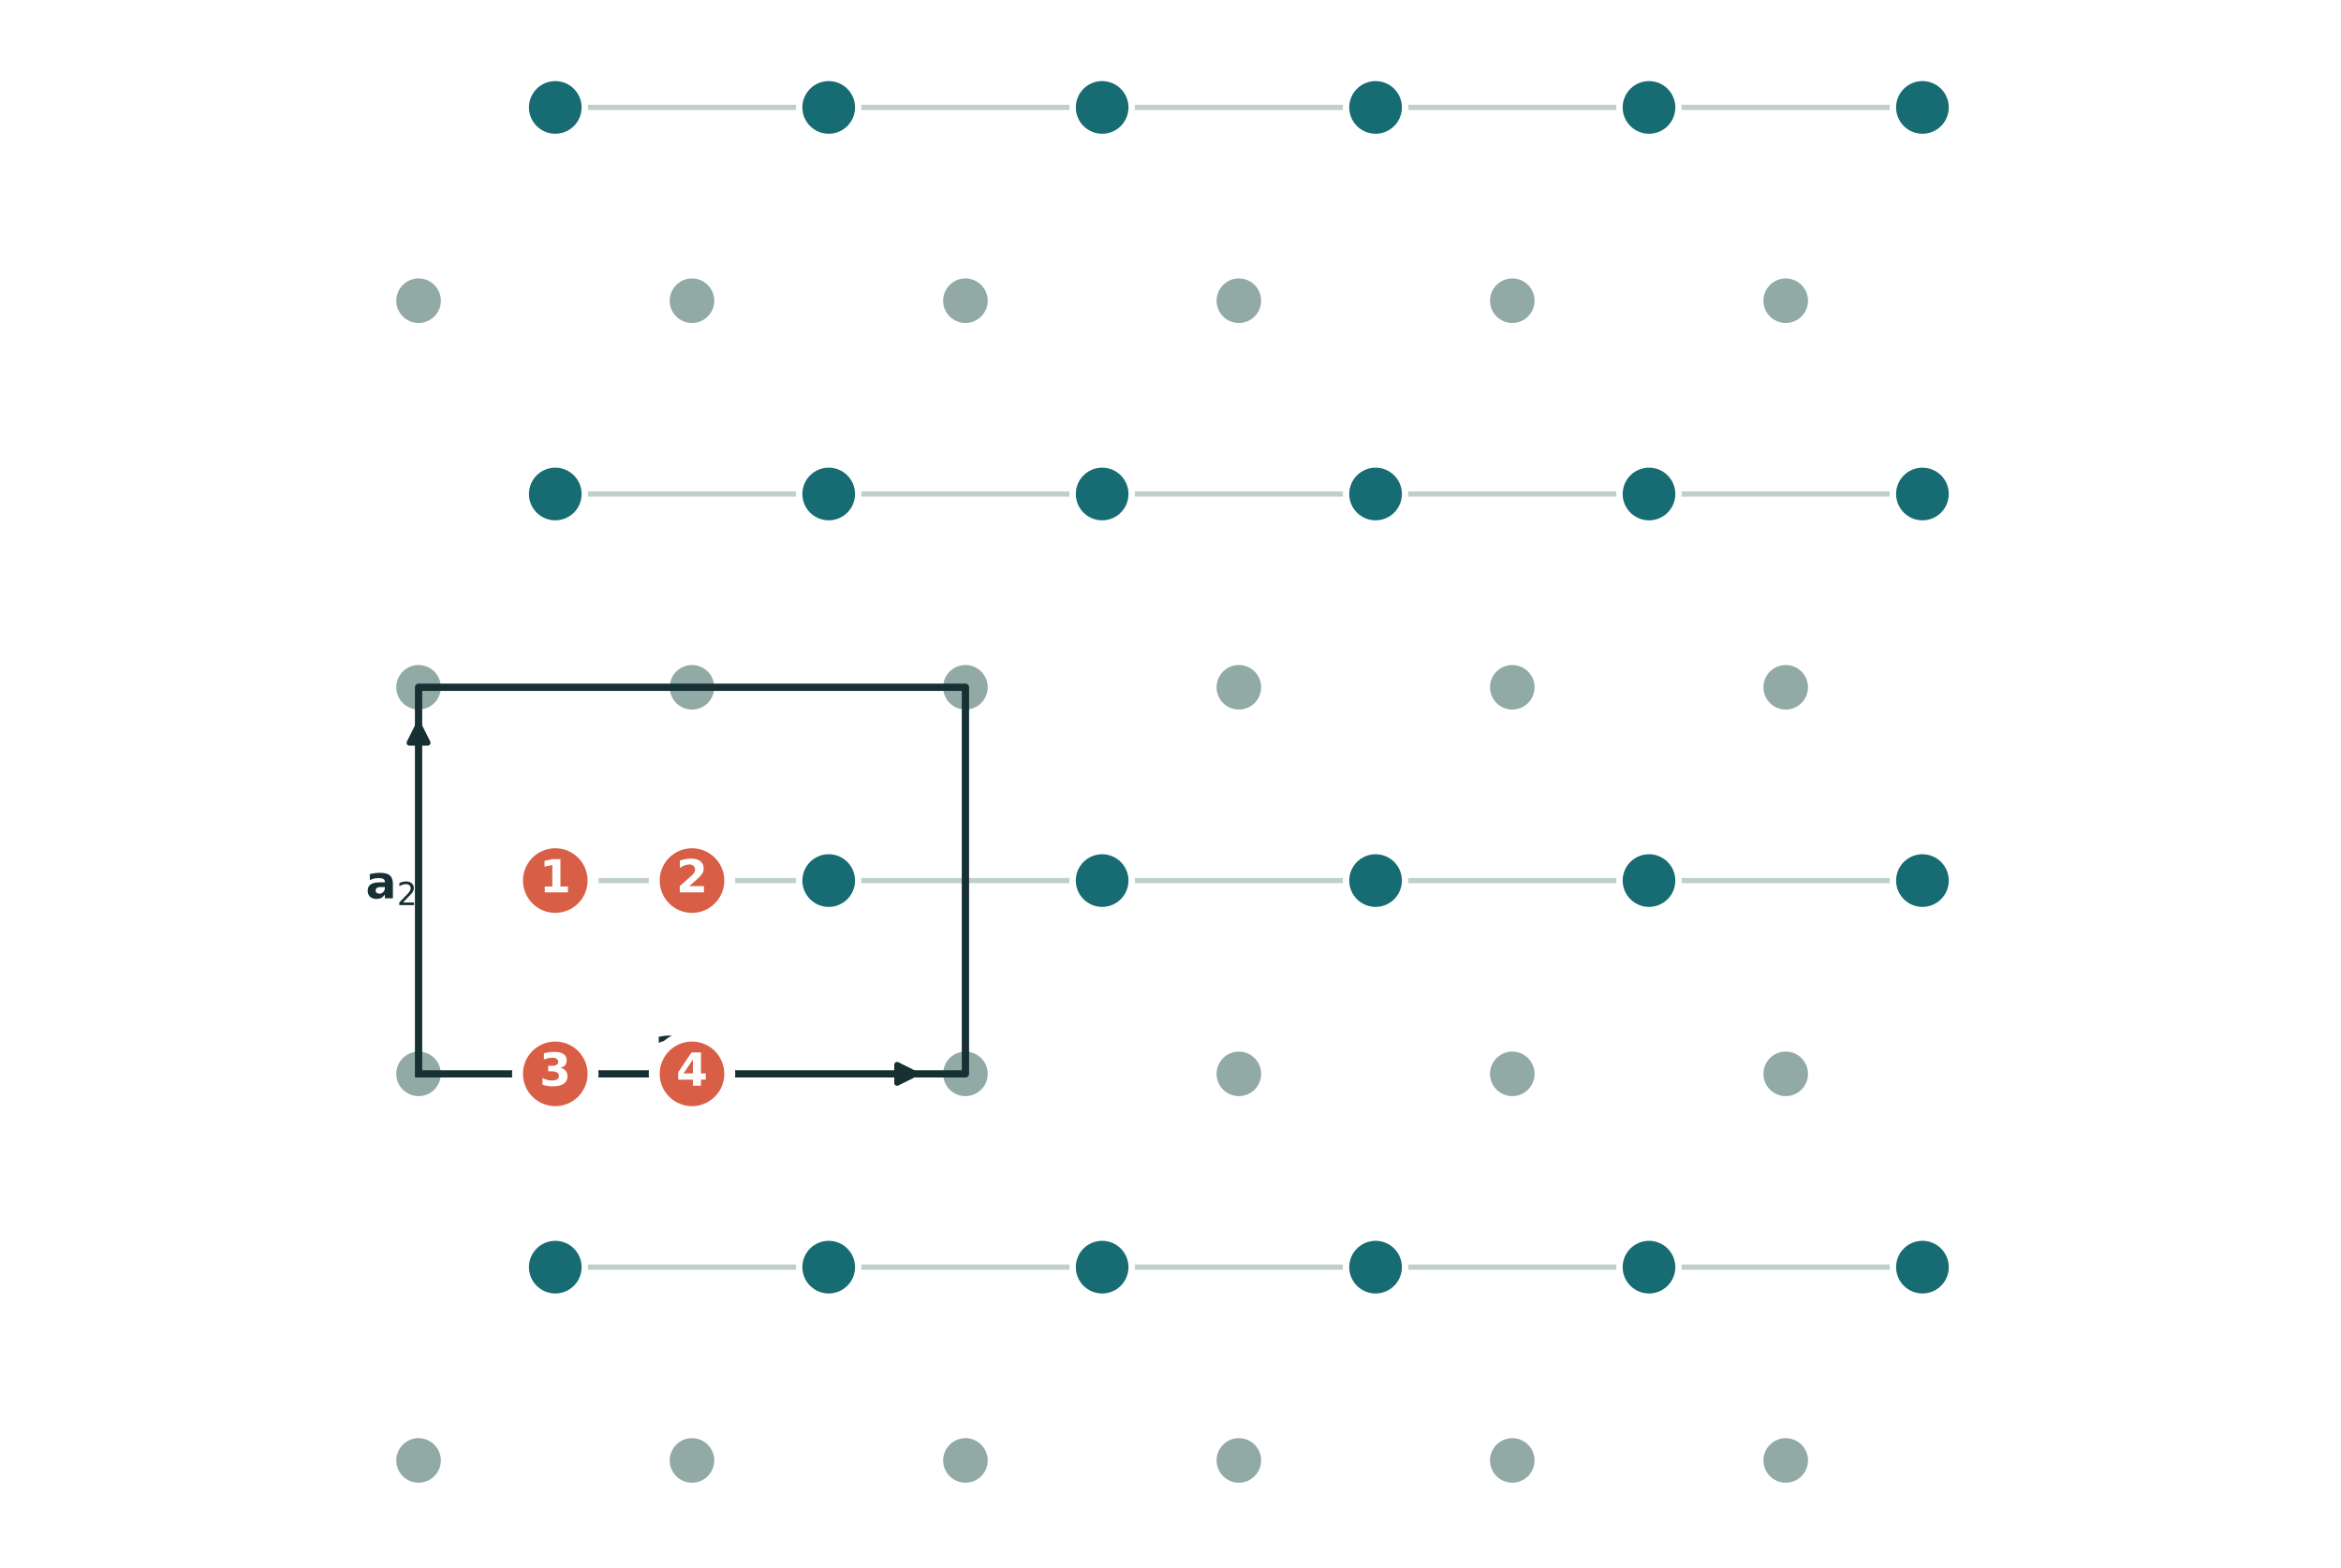
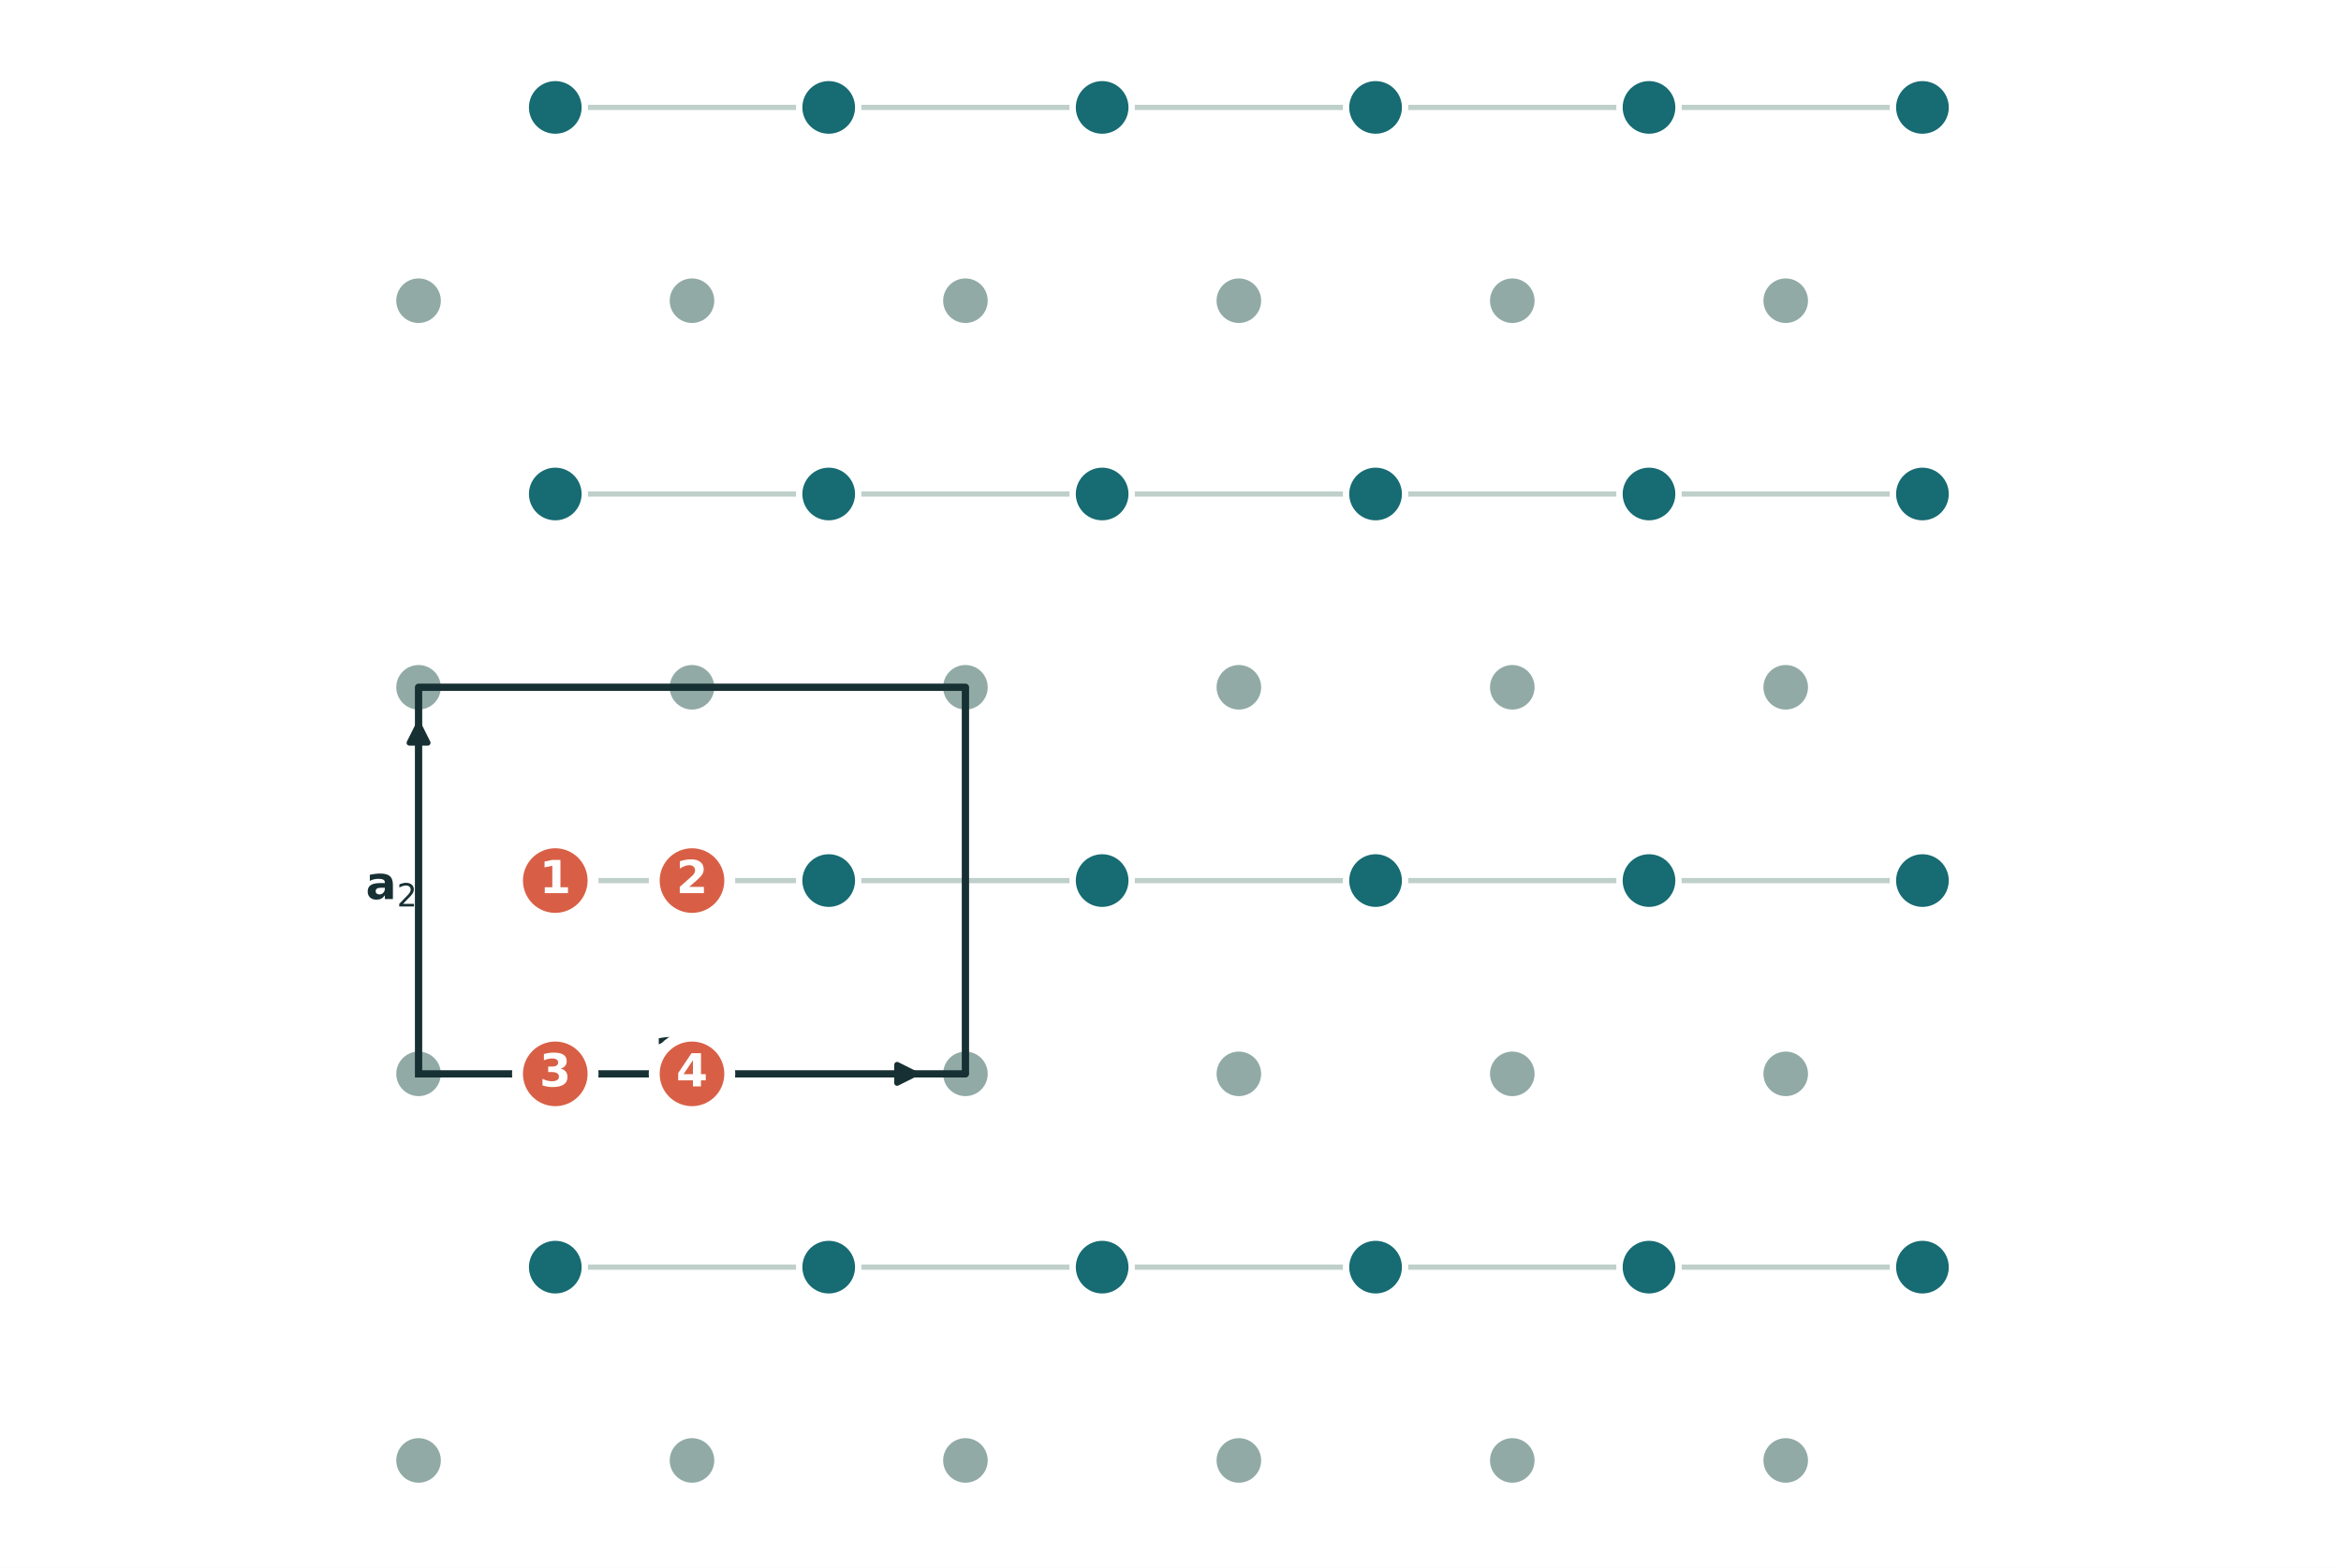
<svg xmlns="http://www.w3.org/2000/svg" xmlns:xlink="http://www.w3.org/1999/xlink" width="513.72pt" height="344.16pt" viewBox="0 0 513.72 344.16" version="1.1">
  <defs>
    <style type="text/css">*{stroke-linejoin: round; stroke-linecap: butt}</style>
  </defs>
  <g id="figure_1">
    <g id="patch_1">
      <path d="M 0 344.16 L 513.72 344.16 L 513.72 0 L 0 0 z " style="fill: #ffffff" />
    </g>
    <g id="axes_1">
      <g id="line2d_1">
-         <path d="M 121.853 278.151 L 181.856 278.151 " clip-path="url(#p637026da8e)" style="fill: none; stroke: #bfd0cb; stroke-width: 1.15; stroke-linecap: square" />
+         <path d="M 121.853 278.151 L 181.856 278.151 " clip-path="url(#pc7cd6314c0)" style="fill: none; stroke: #bfd0cb; stroke-width: 1.15; stroke-linecap: square" />
      </g>
      <g id="line2d_2">
-         <path d="M 181.856 278.151 L 241.859 278.151 " clip-path="url(#p637026da8e)" style="fill: none; stroke: #bfd0cb; stroke-width: 1.15; stroke-linecap: square" />
+         <path d="M 181.856 278.151 L 241.859 278.151 " clip-path="url(#pc7cd6314c0)" style="fill: none; stroke: #bfd0cb; stroke-width: 1.15; stroke-linecap: square" />
      </g>
      <g id="line2d_3">
-         <path d="M 121.853 193.294 L 181.856 193.294 " clip-path="url(#p637026da8e)" style="fill: none; stroke: #bfd0cb; stroke-width: 1.15; stroke-linecap: square" />
+         <path d="M 121.853 193.294 L 181.856 193.294 " clip-path="url(#pc7cd6314c0)" style="fill: none; stroke: #bfd0cb; stroke-width: 1.15; stroke-linecap: square" />
      </g>
      <g id="line2d_4">
-         <path d="M 181.856 193.294 L 241.859 193.294 " clip-path="url(#p637026da8e)" style="fill: none; stroke: #bfd0cb; stroke-width: 1.15; stroke-linecap: square" />
+         <path d="M 181.856 193.294 L 241.859 193.294 " clip-path="url(#pc7cd6314c0)" style="fill: none; stroke: #bfd0cb; stroke-width: 1.15; stroke-linecap: square" />
      </g>
      <g id="line2d_5">
-         <path d="M 121.853 108.437 L 181.856 108.437 " clip-path="url(#p637026da8e)" style="fill: none; stroke: #bfd0cb; stroke-width: 1.15; stroke-linecap: square" />
+         <path d="M 121.853 108.437 L 181.856 108.437 " clip-path="url(#pc7cd6314c0)" style="fill: none; stroke: #bfd0cb; stroke-width: 1.15; stroke-linecap: square" />
      </g>
      <g id="line2d_6">
-         <path d="M 181.856 108.437 L 241.859 108.437 " clip-path="url(#p637026da8e)" style="fill: none; stroke: #bfd0cb; stroke-width: 1.15; stroke-linecap: square" />
+         <path d="M 181.856 108.437 L 241.859 108.437 " clip-path="url(#pc7cd6314c0)" style="fill: none; stroke: #bfd0cb; stroke-width: 1.15; stroke-linecap: square" />
      </g>
      <g id="line2d_7">
-         <path d="M 121.853 23.58 L 181.856 23.58 " clip-path="url(#p637026da8e)" style="fill: none; stroke: #bfd0cb; stroke-width: 1.15; stroke-linecap: square" />
+         <path d="M 121.853 23.58 L 181.856 23.58 " clip-path="url(#pc7cd6314c0)" style="fill: none; stroke: #bfd0cb; stroke-width: 1.15; stroke-linecap: square" />
      </g>
      <g id="line2d_8">
-         <path d="M 181.856 23.58 L 241.859 23.58 " clip-path="url(#p637026da8e)" style="fill: none; stroke: #bfd0cb; stroke-width: 1.15; stroke-linecap: square" />
+         <path d="M 181.856 23.58 L 241.859 23.58 " clip-path="url(#pc7cd6314c0)" style="fill: none; stroke: #bfd0cb; stroke-width: 1.15; stroke-linecap: square" />
      </g>
      <g id="line2d_9">
-         <path d="M 241.859 278.151 L 301.862 278.151 " clip-path="url(#p637026da8e)" style="fill: none; stroke: #bfd0cb; stroke-width: 1.15; stroke-linecap: square" />
+         <path d="M 241.859 278.151 L 301.862 278.151 " clip-path="url(#pc7cd6314c0)" style="fill: none; stroke: #bfd0cb; stroke-width: 1.15; stroke-linecap: square" />
      </g>
      <g id="line2d_10">
-         <path d="M 301.862 278.151 L 361.865 278.151 " clip-path="url(#p637026da8e)" style="fill: none; stroke: #bfd0cb; stroke-width: 1.15; stroke-linecap: square" />
+         <path d="M 301.862 278.151 L 361.865 278.151 " clip-path="url(#pc7cd6314c0)" style="fill: none; stroke: #bfd0cb; stroke-width: 1.15; stroke-linecap: square" />
      </g>
      <g id="line2d_11">
-         <path d="M 241.859 193.294 L 301.862 193.294 " clip-path="url(#p637026da8e)" style="fill: none; stroke: #bfd0cb; stroke-width: 1.15; stroke-linecap: square" />
+         <path d="M 241.859 193.294 L 301.862 193.294 " clip-path="url(#pc7cd6314c0)" style="fill: none; stroke: #bfd0cb; stroke-width: 1.15; stroke-linecap: square" />
      </g>
      <g id="line2d_12">
-         <path d="M 301.862 193.294 L 361.865 193.294 " clip-path="url(#p637026da8e)" style="fill: none; stroke: #bfd0cb; stroke-width: 1.15; stroke-linecap: square" />
+         <path d="M 301.862 193.294 L 361.865 193.294 " clip-path="url(#pc7cd6314c0)" style="fill: none; stroke: #bfd0cb; stroke-width: 1.15; stroke-linecap: square" />
      </g>
      <g id="line2d_13">
-         <path d="M 241.859 108.437 L 301.862 108.437 " clip-path="url(#p637026da8e)" style="fill: none; stroke: #bfd0cb; stroke-width: 1.15; stroke-linecap: square" />
+         <path d="M 241.859 108.437 L 301.862 108.437 " clip-path="url(#pc7cd6314c0)" style="fill: none; stroke: #bfd0cb; stroke-width: 1.15; stroke-linecap: square" />
      </g>
      <g id="line2d_14">
-         <path d="M 301.862 108.437 L 361.865 108.437 " clip-path="url(#p637026da8e)" style="fill: none; stroke: #bfd0cb; stroke-width: 1.15; stroke-linecap: square" />
+         <path d="M 301.862 108.437 L 361.865 108.437 " clip-path="url(#pc7cd6314c0)" style="fill: none; stroke: #bfd0cb; stroke-width: 1.15; stroke-linecap: square" />
      </g>
      <g id="line2d_15">
-         <path d="M 241.859 23.58 L 301.862 23.58 " clip-path="url(#p637026da8e)" style="fill: none; stroke: #bfd0cb; stroke-width: 1.15; stroke-linecap: square" />
+         <path d="M 241.859 23.58 L 301.862 23.58 " clip-path="url(#pc7cd6314c0)" style="fill: none; stroke: #bfd0cb; stroke-width: 1.15; stroke-linecap: square" />
      </g>
      <g id="line2d_16">
-         <path d="M 301.862 23.58 L 361.865 23.58 " clip-path="url(#p637026da8e)" style="fill: none; stroke: #bfd0cb; stroke-width: 1.15; stroke-linecap: square" />
+         <path d="M 301.862 23.58 L 361.865 23.58 " clip-path="url(#pc7cd6314c0)" style="fill: none; stroke: #bfd0cb; stroke-width: 1.15; stroke-linecap: square" />
      </g>
      <g id="line2d_17">
-         <path d="M 361.865 278.151 L 421.868 278.151 " clip-path="url(#p637026da8e)" style="fill: none; stroke: #bfd0cb; stroke-width: 1.15; stroke-linecap: square" />
+         <path d="M 361.865 278.151 L 421.868 278.151 " clip-path="url(#pc7cd6314c0)" style="fill: none; stroke: #bfd0cb; stroke-width: 1.15; stroke-linecap: square" />
      </g>
      <g id="line2d_18">
-         <path d="M 361.865 193.294 L 421.868 193.294 " clip-path="url(#p637026da8e)" style="fill: none; stroke: #bfd0cb; stroke-width: 1.15; stroke-linecap: square" />
+         <path d="M 361.865 193.294 L 421.868 193.294 " clip-path="url(#pc7cd6314c0)" style="fill: none; stroke: #bfd0cb; stroke-width: 1.15; stroke-linecap: square" />
      </g>
      <g id="line2d_19">
-         <path d="M 361.865 108.437 L 421.868 108.437 " clip-path="url(#p637026da8e)" style="fill: none; stroke: #bfd0cb; stroke-width: 1.15; stroke-linecap: square" />
+         <path d="M 361.865 108.437 L 421.868 108.437 " clip-path="url(#pc7cd6314c0)" style="fill: none; stroke: #bfd0cb; stroke-width: 1.15; stroke-linecap: square" />
      </g>
      <g id="line2d_20">
-         <path d="M 361.865 23.58 L 421.868 23.58 " clip-path="url(#p637026da8e)" style="fill: none; stroke: #bfd0cb; stroke-width: 1.15; stroke-linecap: square" />
+         <path d="M 361.865 23.58 L 421.868 23.58 " clip-path="url(#pc7cd6314c0)" style="fill: none; stroke: #bfd0cb; stroke-width: 1.15; stroke-linecap: square" />
      </g>
      <g id="PathCollection_1">
        <defs>
-           <path id="m5eb2386cf3" d="M 0 4.183 C 1.109 4.183 2.174 3.743 2.958 2.958 C 3.743 2.174 4.183 1.109 4.183 0 C 4.183 -1.109 3.743 -2.174 2.958 -2.958 C 2.174 -3.743 1.109 -4.183 0 -4.183 C -1.109 -4.183 -2.174 -3.743 -2.958 -2.958 C -3.743 -2.174 -4.183 -1.109 -4.183 0 C -4.183 1.109 -3.743 2.174 -2.958 2.958 C -2.174 3.743 -1.109 4.183 0 4.183 z " style="stroke: #ffffff; stroke-width: 1.4" />
-         </defs>
-         <g clip-path="url(#p637026da8e)">
-           <use xlink:href="#m5eb2386cf3" x="91.852" y="320.58" style="fill: #e9efeb; stroke: #ffffff; stroke-width: 1.4" />
-           <use xlink:href="#m5eb2386cf3" x="151.855" y="320.58" style="fill: #e9efeb; stroke: #ffffff; stroke-width: 1.4" />
-           <use xlink:href="#m5eb2386cf3" x="91.852" y="235.723" style="fill: #e9efeb; stroke: #ffffff; stroke-width: 1.4" />
-           <use xlink:href="#m5eb2386cf3" x="151.855" y="235.723" style="fill: #e9efeb; stroke: #ffffff; stroke-width: 1.4" />
-           <use xlink:href="#m5eb2386cf3" x="91.852" y="150.866" style="fill: #e9efeb; stroke: #ffffff; stroke-width: 1.4" />
-           <use xlink:href="#m5eb2386cf3" x="151.855" y="150.866" style="fill: #e9efeb; stroke: #ffffff; stroke-width: 1.4" />
-           <use xlink:href="#m5eb2386cf3" x="91.852" y="66.009" style="fill: #e9efeb; stroke: #ffffff; stroke-width: 1.4" />
-           <use xlink:href="#m5eb2386cf3" x="151.855" y="66.009" style="fill: #e9efeb; stroke: #ffffff; stroke-width: 1.4" />
-           <use xlink:href="#m5eb2386cf3" x="211.858" y="320.58" style="fill: #e9efeb; stroke: #ffffff; stroke-width: 1.4" />
-           <use xlink:href="#m5eb2386cf3" x="271.861" y="320.58" style="fill: #e9efeb; stroke: #ffffff; stroke-width: 1.4" />
-           <use xlink:href="#m5eb2386cf3" x="211.858" y="235.723" style="fill: #e9efeb; stroke: #ffffff; stroke-width: 1.4" />
-           <use xlink:href="#m5eb2386cf3" x="271.861" y="235.723" style="fill: #e9efeb; stroke: #ffffff; stroke-width: 1.4" />
-           <use xlink:href="#m5eb2386cf3" x="211.858" y="150.866" style="fill: #e9efeb; stroke: #ffffff; stroke-width: 1.4" />
-           <use xlink:href="#m5eb2386cf3" x="271.861" y="150.866" style="fill: #e9efeb; stroke: #ffffff; stroke-width: 1.4" />
-           <use xlink:href="#m5eb2386cf3" x="211.858" y="66.009" style="fill: #e9efeb; stroke: #ffffff; stroke-width: 1.4" />
-           <use xlink:href="#m5eb2386cf3" x="271.861" y="66.009" style="fill: #e9efeb; stroke: #ffffff; stroke-width: 1.4" />
-           <use xlink:href="#m5eb2386cf3" x="331.864" y="320.58" style="fill: #e9efeb; stroke: #ffffff; stroke-width: 1.4" />
-           <use xlink:href="#m5eb2386cf3" x="391.867" y="320.58" style="fill: #e9efeb; stroke: #ffffff; stroke-width: 1.4" />
-           <use xlink:href="#m5eb2386cf3" x="331.864" y="235.723" style="fill: #e9efeb; stroke: #ffffff; stroke-width: 1.4" />
-           <use xlink:href="#m5eb2386cf3" x="391.867" y="235.723" style="fill: #e9efeb; stroke: #ffffff; stroke-width: 1.4" />
-           <use xlink:href="#m5eb2386cf3" x="331.864" y="150.866" style="fill: #e9efeb; stroke: #ffffff; stroke-width: 1.4" />
-           <use xlink:href="#m5eb2386cf3" x="391.867" y="150.866" style="fill: #e9efeb; stroke: #ffffff; stroke-width: 1.4" />
-           <use xlink:href="#m5eb2386cf3" x="331.864" y="66.009" style="fill: #e9efeb; stroke: #ffffff; stroke-width: 1.4" />
-           <use xlink:href="#m5eb2386cf3" x="391.867" y="66.009" style="fill: #e9efeb; stroke: #ffffff; stroke-width: 1.4" />
+           <path id="m818f9cbcf1" d="M 0 4.183 C 1.109 4.183 2.174 3.743 2.958 2.958 C 3.743 2.174 4.183 1.109 4.183 0 C 4.183 -1.109 3.743 -2.174 2.958 -2.958 C 2.174 -3.743 1.109 -4.183 0 -4.183 C -1.109 -4.183 -2.174 -3.743 -2.958 -2.958 C -3.743 -2.174 -4.183 -1.109 -4.183 0 C -4.183 1.109 -3.743 2.174 -2.958 2.958 C -2.174 3.743 -1.109 4.183 0 4.183 z " style="stroke: #ffffff; stroke-width: 1.4" />
+         </defs>
+         <g clip-path="url(#pc7cd6314c0)">
+           <use xlink:href="#m818f9cbcf1" x="91.852" y="320.58" style="fill: #e9efeb; stroke: #ffffff; stroke-width: 1.4" />
+           <use xlink:href="#m818f9cbcf1" x="151.855" y="320.58" style="fill: #e9efeb; stroke: #ffffff; stroke-width: 1.4" />
+           <use xlink:href="#m818f9cbcf1" x="91.852" y="235.723" style="fill: #e9efeb; stroke: #ffffff; stroke-width: 1.4" />
+           <use xlink:href="#m818f9cbcf1" x="151.855" y="235.723" style="fill: #e9efeb; stroke: #ffffff; stroke-width: 1.4" />
+           <use xlink:href="#m818f9cbcf1" x="91.852" y="150.866" style="fill: #e9efeb; stroke: #ffffff; stroke-width: 1.4" />
+           <use xlink:href="#m818f9cbcf1" x="151.855" y="150.866" style="fill: #e9efeb; stroke: #ffffff; stroke-width: 1.4" />
+           <use xlink:href="#m818f9cbcf1" x="91.852" y="66.009" style="fill: #e9efeb; stroke: #ffffff; stroke-width: 1.4" />
+           <use xlink:href="#m818f9cbcf1" x="151.855" y="66.009" style="fill: #e9efeb; stroke: #ffffff; stroke-width: 1.4" />
+           <use xlink:href="#m818f9cbcf1" x="211.858" y="320.58" style="fill: #e9efeb; stroke: #ffffff; stroke-width: 1.4" />
+           <use xlink:href="#m818f9cbcf1" x="271.861" y="320.58" style="fill: #e9efeb; stroke: #ffffff; stroke-width: 1.4" />
+           <use xlink:href="#m818f9cbcf1" x="211.858" y="235.723" style="fill: #e9efeb; stroke: #ffffff; stroke-width: 1.4" />
+           <use xlink:href="#m818f9cbcf1" x="271.861" y="235.723" style="fill: #e9efeb; stroke: #ffffff; stroke-width: 1.4" />
+           <use xlink:href="#m818f9cbcf1" x="211.858" y="150.866" style="fill: #e9efeb; stroke: #ffffff; stroke-width: 1.4" />
+           <use xlink:href="#m818f9cbcf1" x="271.861" y="150.866" style="fill: #e9efeb; stroke: #ffffff; stroke-width: 1.4" />
+           <use xlink:href="#m818f9cbcf1" x="211.858" y="66.009" style="fill: #e9efeb; stroke: #ffffff; stroke-width: 1.4" />
+           <use xlink:href="#m818f9cbcf1" x="271.861" y="66.009" style="fill: #e9efeb; stroke: #ffffff; stroke-width: 1.4" />
+           <use xlink:href="#m818f9cbcf1" x="331.864" y="320.58" style="fill: #e9efeb; stroke: #ffffff; stroke-width: 1.4" />
+           <use xlink:href="#m818f9cbcf1" x="391.867" y="320.58" style="fill: #e9efeb; stroke: #ffffff; stroke-width: 1.4" />
+           <use xlink:href="#m818f9cbcf1" x="331.864" y="235.723" style="fill: #e9efeb; stroke: #ffffff; stroke-width: 1.4" />
+           <use xlink:href="#m818f9cbcf1" x="391.867" y="235.723" style="fill: #e9efeb; stroke: #ffffff; stroke-width: 1.4" />
+           <use xlink:href="#m818f9cbcf1" x="331.864" y="150.866" style="fill: #e9efeb; stroke: #ffffff; stroke-width: 1.4" />
+           <use xlink:href="#m818f9cbcf1" x="391.867" y="150.866" style="fill: #e9efeb; stroke: #ffffff; stroke-width: 1.4" />
+           <use xlink:href="#m818f9cbcf1" x="331.864" y="66.009" style="fill: #e9efeb; stroke: #ffffff; stroke-width: 1.4" />
+           <use xlink:href="#m818f9cbcf1" x="391.867" y="66.009" style="fill: #e9efeb; stroke: #ffffff; stroke-width: 1.4" />
        </g>
      </g>
      <g id="PathCollection_2">
        <defs>
-           <path id="ma087b6b67b" d="M 0 4.848 C 1.286 4.848 2.519 4.337 3.428 3.428 C 4.337 2.519 4.848 1.286 4.848 0 C 4.848 -1.286 4.337 -2.519 3.428 -3.428 C 2.519 -4.337 1.286 -4.848 0 -4.848 C -1.286 -4.848 -2.519 -4.337 -3.428 -3.428 C -4.337 -2.519 -4.848 -1.286 -4.848 0 C -4.848 1.286 -4.337 2.519 -3.428 3.428 C -2.519 4.337 -1.286 4.848 0 4.848 z " style="stroke: #ffffff; stroke-width: 1.4" />
-         </defs>
-         <g clip-path="url(#p637026da8e)">
-           <use xlink:href="#ma087b6b67b" x="181.856" y="278.151" style="fill: #d4dfda; stroke: #ffffff; stroke-width: 1.4" />
-           <use xlink:href="#ma087b6b67b" x="121.853" y="278.151" style="fill: #d4dfda; stroke: #ffffff; stroke-width: 1.4" />
-           <use xlink:href="#ma087b6b67b" x="181.856" y="193.294" style="fill: #d4dfda; stroke: #ffffff; stroke-width: 1.4" />
-           <use xlink:href="#ma087b6b67b" x="121.853" y="193.294" style="fill: #d4dfda; stroke: #ffffff; stroke-width: 1.4" />
-           <use xlink:href="#ma087b6b67b" x="181.856" y="108.437" style="fill: #d4dfda; stroke: #ffffff; stroke-width: 1.4" />
-           <use xlink:href="#ma087b6b67b" x="121.853" y="108.437" style="fill: #d4dfda; stroke: #ffffff; stroke-width: 1.4" />
-           <use xlink:href="#ma087b6b67b" x="181.856" y="23.58" style="fill: #d4dfda; stroke: #ffffff; stroke-width: 1.4" />
-           <use xlink:href="#ma087b6b67b" x="121.853" y="23.58" style="fill: #d4dfda; stroke: #ffffff; stroke-width: 1.4" />
-           <use xlink:href="#ma087b6b67b" x="301.862" y="278.151" style="fill: #d4dfda; stroke: #ffffff; stroke-width: 1.4" />
-           <use xlink:href="#ma087b6b67b" x="241.859" y="278.151" style="fill: #d4dfda; stroke: #ffffff; stroke-width: 1.4" />
-           <use xlink:href="#ma087b6b67b" x="301.862" y="193.294" style="fill: #d4dfda; stroke: #ffffff; stroke-width: 1.4" />
-           <use xlink:href="#ma087b6b67b" x="241.859" y="193.294" style="fill: #d4dfda; stroke: #ffffff; stroke-width: 1.4" />
-           <use xlink:href="#ma087b6b67b" x="301.862" y="108.437" style="fill: #d4dfda; stroke: #ffffff; stroke-width: 1.4" />
-           <use xlink:href="#ma087b6b67b" x="241.859" y="108.437" style="fill: #d4dfda; stroke: #ffffff; stroke-width: 1.4" />
-           <use xlink:href="#ma087b6b67b" x="301.862" y="23.58" style="fill: #d4dfda; stroke: #ffffff; stroke-width: 1.4" />
-           <use xlink:href="#ma087b6b67b" x="241.859" y="23.58" style="fill: #d4dfda; stroke: #ffffff; stroke-width: 1.4" />
-           <use xlink:href="#ma087b6b67b" x="421.868" y="278.151" style="fill: #d4dfda; stroke: #ffffff; stroke-width: 1.4" />
-           <use xlink:href="#ma087b6b67b" x="361.865" y="278.151" style="fill: #d4dfda; stroke: #ffffff; stroke-width: 1.4" />
-           <use xlink:href="#ma087b6b67b" x="421.868" y="193.294" style="fill: #d4dfda; stroke: #ffffff; stroke-width: 1.4" />
-           <use xlink:href="#ma087b6b67b" x="361.865" y="193.294" style="fill: #d4dfda; stroke: #ffffff; stroke-width: 1.4" />
-           <use xlink:href="#ma087b6b67b" x="421.868" y="108.437" style="fill: #d4dfda; stroke: #ffffff; stroke-width: 1.4" />
-           <use xlink:href="#ma087b6b67b" x="361.865" y="108.437" style="fill: #d4dfda; stroke: #ffffff; stroke-width: 1.4" />
-           <use xlink:href="#ma087b6b67b" x="421.868" y="23.58" style="fill: #d4dfda; stroke: #ffffff; stroke-width: 1.4" />
-           <use xlink:href="#ma087b6b67b" x="361.865" y="23.58" style="fill: #d4dfda; stroke: #ffffff; stroke-width: 1.4" />
+           <path id="meb2796108a" d="M 0 4.848 C 1.286 4.848 2.519 4.337 3.428 3.428 C 4.337 2.519 4.848 1.286 4.848 0 C 4.848 -1.286 4.337 -2.519 3.428 -3.428 C 2.519 -4.337 1.286 -4.848 0 -4.848 C -1.286 -4.848 -2.519 -4.337 -3.428 -3.428 C -4.337 -2.519 -4.848 -1.286 -4.848 0 C -4.848 1.286 -4.337 2.519 -3.428 3.428 C -2.519 4.337 -1.286 4.848 0 4.848 z " style="stroke: #ffffff; stroke-width: 1.4" />
+         </defs>
+         <g clip-path="url(#pc7cd6314c0)">
+           <use xlink:href="#meb2796108a" x="181.856" y="278.151" style="fill: #d4dfda; stroke: #ffffff; stroke-width: 1.4" />
+           <use xlink:href="#meb2796108a" x="121.853" y="278.151" style="fill: #d4dfda; stroke: #ffffff; stroke-width: 1.4" />
+           <use xlink:href="#meb2796108a" x="181.856" y="193.294" style="fill: #d4dfda; stroke: #ffffff; stroke-width: 1.4" />
+           <use xlink:href="#meb2796108a" x="121.853" y="193.294" style="fill: #d4dfda; stroke: #ffffff; stroke-width: 1.4" />
+           <use xlink:href="#meb2796108a" x="181.856" y="108.437" style="fill: #d4dfda; stroke: #ffffff; stroke-width: 1.4" />
+           <use xlink:href="#meb2796108a" x="121.853" y="108.437" style="fill: #d4dfda; stroke: #ffffff; stroke-width: 1.4" />
+           <use xlink:href="#meb2796108a" x="181.856" y="23.58" style="fill: #d4dfda; stroke: #ffffff; stroke-width: 1.4" />
+           <use xlink:href="#meb2796108a" x="121.853" y="23.58" style="fill: #d4dfda; stroke: #ffffff; stroke-width: 1.4" />
+           <use xlink:href="#meb2796108a" x="301.862" y="278.151" style="fill: #d4dfda; stroke: #ffffff; stroke-width: 1.4" />
+           <use xlink:href="#meb2796108a" x="241.859" y="278.151" style="fill: #d4dfda; stroke: #ffffff; stroke-width: 1.4" />
+           <use xlink:href="#meb2796108a" x="301.862" y="193.294" style="fill: #d4dfda; stroke: #ffffff; stroke-width: 1.4" />
+           <use xlink:href="#meb2796108a" x="241.859" y="193.294" style="fill: #d4dfda; stroke: #ffffff; stroke-width: 1.4" />
+           <use xlink:href="#meb2796108a" x="301.862" y="108.437" style="fill: #d4dfda; stroke: #ffffff; stroke-width: 1.4" />
+           <use xlink:href="#meb2796108a" x="241.859" y="108.437" style="fill: #d4dfda; stroke: #ffffff; stroke-width: 1.4" />
+           <use xlink:href="#meb2796108a" x="301.862" y="23.58" style="fill: #d4dfda; stroke: #ffffff; stroke-width: 1.4" />
+           <use xlink:href="#meb2796108a" x="241.859" y="23.58" style="fill: #d4dfda; stroke: #ffffff; stroke-width: 1.4" />
+           <use xlink:href="#meb2796108a" x="421.868" y="278.151" style="fill: #d4dfda; stroke: #ffffff; stroke-width: 1.4" />
+           <use xlink:href="#meb2796108a" x="361.865" y="278.151" style="fill: #d4dfda; stroke: #ffffff; stroke-width: 1.4" />
+           <use xlink:href="#meb2796108a" x="421.868" y="193.294" style="fill: #d4dfda; stroke: #ffffff; stroke-width: 1.4" />
+           <use xlink:href="#meb2796108a" x="361.865" y="193.294" style="fill: #d4dfda; stroke: #ffffff; stroke-width: 1.4" />
+           <use xlink:href="#meb2796108a" x="421.868" y="108.437" style="fill: #d4dfda; stroke: #ffffff; stroke-width: 1.4" />
+           <use xlink:href="#meb2796108a" x="361.865" y="108.437" style="fill: #d4dfda; stroke: #ffffff; stroke-width: 1.4" />
+           <use xlink:href="#meb2796108a" x="421.868" y="23.58" style="fill: #d4dfda; stroke: #ffffff; stroke-width: 1.4" />
+           <use xlink:href="#meb2796108a" x="361.865" y="23.58" style="fill: #d4dfda; stroke: #ffffff; stroke-width: 1.4" />
        </g>
      </g>
      <g id="PathCollection_3">
        <defs>
-           <path id="mfd329d8b08" d="M 0 5.59 C 1.483 5.59 2.905 5.001 3.953 3.953 C 5.001 2.905 5.59 1.483 5.59 0 C 5.59 -1.483 5.001 -2.905 3.953 -3.953 C 2.905 -5.001 1.483 -5.59 0 -5.59 C -1.483 -5.59 -2.905 -5.001 -3.953 -3.953 C -5.001 -2.905 -5.59 -1.483 -5.59 0 C -5.59 1.483 -5.001 2.905 -3.953 3.953 C -2.905 5.001 -1.483 5.59 0 5.59 z " style="stroke: #ffffff; stroke-width: 1.4" />
-         </defs>
-         <g clip-path="url(#p637026da8e)">
-           <use xlink:href="#mfd329d8b08" x="151.855" y="320.58" style="fill: #91aaa6; stroke: #ffffff; stroke-width: 1.4" />
-           <use xlink:href="#mfd329d8b08" x="91.852" y="320.58" style="fill: #91aaa6; stroke: #ffffff; stroke-width: 1.4" />
-           <use xlink:href="#mfd329d8b08" x="151.855" y="235.723" style="fill: #91aaa6; stroke: #ffffff; stroke-width: 1.4" />
-           <use xlink:href="#mfd329d8b08" x="91.852" y="235.723" style="fill: #91aaa6; stroke: #ffffff; stroke-width: 1.4" />
-           <use xlink:href="#mfd329d8b08" x="151.855" y="150.866" style="fill: #91aaa6; stroke: #ffffff; stroke-width: 1.4" />
-           <use xlink:href="#mfd329d8b08" x="91.852" y="150.866" style="fill: #91aaa6; stroke: #ffffff; stroke-width: 1.4" />
-           <use xlink:href="#mfd329d8b08" x="151.855" y="66.009" style="fill: #91aaa6; stroke: #ffffff; stroke-width: 1.4" />
-           <use xlink:href="#mfd329d8b08" x="91.852" y="66.009" style="fill: #91aaa6; stroke: #ffffff; stroke-width: 1.4" />
-           <use xlink:href="#mfd329d8b08" x="271.861" y="320.58" style="fill: #91aaa6; stroke: #ffffff; stroke-width: 1.4" />
-           <use xlink:href="#mfd329d8b08" x="211.858" y="320.58" style="fill: #91aaa6; stroke: #ffffff; stroke-width: 1.4" />
-           <use xlink:href="#mfd329d8b08" x="271.861" y="235.723" style="fill: #91aaa6; stroke: #ffffff; stroke-width: 1.4" />
-           <use xlink:href="#mfd329d8b08" x="211.858" y="235.723" style="fill: #91aaa6; stroke: #ffffff; stroke-width: 1.4" />
-           <use xlink:href="#mfd329d8b08" x="271.861" y="150.866" style="fill: #91aaa6; stroke: #ffffff; stroke-width: 1.4" />
-           <use xlink:href="#mfd329d8b08" x="211.858" y="150.866" style="fill: #91aaa6; stroke: #ffffff; stroke-width: 1.4" />
-           <use xlink:href="#mfd329d8b08" x="271.861" y="66.009" style="fill: #91aaa6; stroke: #ffffff; stroke-width: 1.4" />
-           <use xlink:href="#mfd329d8b08" x="211.858" y="66.009" style="fill: #91aaa6; stroke: #ffffff; stroke-width: 1.4" />
-           <use xlink:href="#mfd329d8b08" x="391.867" y="320.58" style="fill: #91aaa6; stroke: #ffffff; stroke-width: 1.4" />
-           <use xlink:href="#mfd329d8b08" x="331.864" y="320.58" style="fill: #91aaa6; stroke: #ffffff; stroke-width: 1.4" />
-           <use xlink:href="#mfd329d8b08" x="391.867" y="235.723" style="fill: #91aaa6; stroke: #ffffff; stroke-width: 1.4" />
-           <use xlink:href="#mfd329d8b08" x="331.864" y="235.723" style="fill: #91aaa6; stroke: #ffffff; stroke-width: 1.4" />
-           <use xlink:href="#mfd329d8b08" x="391.867" y="150.866" style="fill: #91aaa6; stroke: #ffffff; stroke-width: 1.4" />
-           <use xlink:href="#mfd329d8b08" x="331.864" y="150.866" style="fill: #91aaa6; stroke: #ffffff; stroke-width: 1.4" />
-           <use xlink:href="#mfd329d8b08" x="391.867" y="66.009" style="fill: #91aaa6; stroke: #ffffff; stroke-width: 1.4" />
-           <use xlink:href="#mfd329d8b08" x="331.864" y="66.009" style="fill: #91aaa6; stroke: #ffffff; stroke-width: 1.4" />
+           <path id="m436cae02a2" d="M 0 5.59 C 1.483 5.59 2.905 5.001 3.953 3.953 C 5.001 2.905 5.59 1.483 5.59 0 C 5.59 -1.483 5.001 -2.905 3.953 -3.953 C 2.905 -5.001 1.483 -5.59 0 -5.59 C -1.483 -5.59 -2.905 -5.001 -3.953 -3.953 C -5.001 -2.905 -5.59 -1.483 -5.59 0 C -5.59 1.483 -5.001 2.905 -3.953 3.953 C -2.905 5.001 -1.483 5.59 0 5.59 z " style="stroke: #ffffff; stroke-width: 1.4" />
+         </defs>
+         <g clip-path="url(#pc7cd6314c0)">
+           <use xlink:href="#m436cae02a2" x="151.855" y="320.58" style="fill: #91aaa6; stroke: #ffffff; stroke-width: 1.4" />
+           <use xlink:href="#m436cae02a2" x="91.852" y="320.58" style="fill: #91aaa6; stroke: #ffffff; stroke-width: 1.4" />
+           <use xlink:href="#m436cae02a2" x="151.855" y="235.723" style="fill: #91aaa6; stroke: #ffffff; stroke-width: 1.4" />
+           <use xlink:href="#m436cae02a2" x="91.852" y="235.723" style="fill: #91aaa6; stroke: #ffffff; stroke-width: 1.4" />
+           <use xlink:href="#m436cae02a2" x="151.855" y="150.866" style="fill: #91aaa6; stroke: #ffffff; stroke-width: 1.4" />
+           <use xlink:href="#m436cae02a2" x="91.852" y="150.866" style="fill: #91aaa6; stroke: #ffffff; stroke-width: 1.4" />
+           <use xlink:href="#m436cae02a2" x="151.855" y="66.009" style="fill: #91aaa6; stroke: #ffffff; stroke-width: 1.4" />
+           <use xlink:href="#m436cae02a2" x="91.852" y="66.009" style="fill: #91aaa6; stroke: #ffffff; stroke-width: 1.4" />
+           <use xlink:href="#m436cae02a2" x="271.861" y="320.58" style="fill: #91aaa6; stroke: #ffffff; stroke-width: 1.4" />
+           <use xlink:href="#m436cae02a2" x="211.858" y="320.58" style="fill: #91aaa6; stroke: #ffffff; stroke-width: 1.4" />
+           <use xlink:href="#m436cae02a2" x="271.861" y="235.723" style="fill: #91aaa6; stroke: #ffffff; stroke-width: 1.4" />
+           <use xlink:href="#m436cae02a2" x="211.858" y="235.723" style="fill: #91aaa6; stroke: #ffffff; stroke-width: 1.4" />
+           <use xlink:href="#m436cae02a2" x="271.861" y="150.866" style="fill: #91aaa6; stroke: #ffffff; stroke-width: 1.4" />
+           <use xlink:href="#m436cae02a2" x="211.858" y="150.866" style="fill: #91aaa6; stroke: #ffffff; stroke-width: 1.4" />
+           <use xlink:href="#m436cae02a2" x="271.861" y="66.009" style="fill: #91aaa6; stroke: #ffffff; stroke-width: 1.4" />
+           <use xlink:href="#m436cae02a2" x="211.858" y="66.009" style="fill: #91aaa6; stroke: #ffffff; stroke-width: 1.4" />
+           <use xlink:href="#m436cae02a2" x="391.867" y="320.58" style="fill: #91aaa6; stroke: #ffffff; stroke-width: 1.4" />
+           <use xlink:href="#m436cae02a2" x="331.864" y="320.58" style="fill: #91aaa6; stroke: #ffffff; stroke-width: 1.4" />
+           <use xlink:href="#m436cae02a2" x="391.867" y="235.723" style="fill: #91aaa6; stroke: #ffffff; stroke-width: 1.4" />
+           <use xlink:href="#m436cae02a2" x="331.864" y="235.723" style="fill: #91aaa6; stroke: #ffffff; stroke-width: 1.4" />
+           <use xlink:href="#m436cae02a2" x="391.867" y="150.866" style="fill: #91aaa6; stroke: #ffffff; stroke-width: 1.4" />
+           <use xlink:href="#m436cae02a2" x="331.864" y="150.866" style="fill: #91aaa6; stroke: #ffffff; stroke-width: 1.4" />
+           <use xlink:href="#m436cae02a2" x="391.867" y="66.009" style="fill: #91aaa6; stroke: #ffffff; stroke-width: 1.4" />
+           <use xlink:href="#m436cae02a2" x="331.864" y="66.009" style="fill: #91aaa6; stroke: #ffffff; stroke-width: 1.4" />
        </g>
      </g>
      <g id="PathCollection_4">
        <defs>
-           <path id="mfaf17a3a97" d="M 0 6.481 C 1.719 6.481 3.367 5.798 4.583 4.583 C 5.798 3.367 6.481 1.719 6.481 0 C 6.481 -1.719 5.798 -3.367 4.583 -4.583 C 3.367 -5.798 1.719 -6.481 0 -6.481 C -1.719 -6.481 -3.367 -5.798 -4.583 -4.583 C -5.798 -3.367 -6.481 -1.719 -6.481 0 C -6.481 1.719 -5.798 3.367 -4.583 4.583 C -3.367 5.798 -1.719 6.481 0 6.481 z " style="stroke: #ffffff; stroke-width: 1.4" />
-         </defs>
-         <g clip-path="url(#p637026da8e)">
-           <use xlink:href="#mfaf17a3a97" x="121.853" y="278.151" style="fill: #176b72; stroke: #ffffff; stroke-width: 1.4" />
-           <use xlink:href="#mfaf17a3a97" x="181.856" y="278.151" style="fill: #176b72; stroke: #ffffff; stroke-width: 1.4" />
-           <use xlink:href="#mfaf17a3a97" x="121.853" y="193.294" style="fill: #176b72; stroke: #ffffff; stroke-width: 1.4" />
-           <use xlink:href="#mfaf17a3a97" x="181.856" y="193.294" style="fill: #176b72; stroke: #ffffff; stroke-width: 1.4" />
-           <use xlink:href="#mfaf17a3a97" x="121.853" y="108.437" style="fill: #176b72; stroke: #ffffff; stroke-width: 1.4" />
-           <use xlink:href="#mfaf17a3a97" x="181.856" y="108.437" style="fill: #176b72; stroke: #ffffff; stroke-width: 1.4" />
-           <use xlink:href="#mfaf17a3a97" x="121.853" y="23.58" style="fill: #176b72; stroke: #ffffff; stroke-width: 1.4" />
-           <use xlink:href="#mfaf17a3a97" x="181.856" y="23.58" style="fill: #176b72; stroke: #ffffff; stroke-width: 1.4" />
-           <use xlink:href="#mfaf17a3a97" x="241.859" y="278.151" style="fill: #176b72; stroke: #ffffff; stroke-width: 1.4" />
-           <use xlink:href="#mfaf17a3a97" x="301.862" y="278.151" style="fill: #176b72; stroke: #ffffff; stroke-width: 1.4" />
-           <use xlink:href="#mfaf17a3a97" x="241.859" y="193.294" style="fill: #176b72; stroke: #ffffff; stroke-width: 1.4" />
-           <use xlink:href="#mfaf17a3a97" x="301.862" y="193.294" style="fill: #176b72; stroke: #ffffff; stroke-width: 1.4" />
-           <use xlink:href="#mfaf17a3a97" x="241.859" y="108.437" style="fill: #176b72; stroke: #ffffff; stroke-width: 1.4" />
-           <use xlink:href="#mfaf17a3a97" x="301.862" y="108.437" style="fill: #176b72; stroke: #ffffff; stroke-width: 1.4" />
-           <use xlink:href="#mfaf17a3a97" x="241.859" y="23.58" style="fill: #176b72; stroke: #ffffff; stroke-width: 1.4" />
-           <use xlink:href="#mfaf17a3a97" x="301.862" y="23.58" style="fill: #176b72; stroke: #ffffff; stroke-width: 1.4" />
-           <use xlink:href="#mfaf17a3a97" x="361.865" y="278.151" style="fill: #176b72; stroke: #ffffff; stroke-width: 1.4" />
-           <use xlink:href="#mfaf17a3a97" x="421.868" y="278.151" style="fill: #176b72; stroke: #ffffff; stroke-width: 1.4" />
-           <use xlink:href="#mfaf17a3a97" x="361.865" y="193.294" style="fill: #176b72; stroke: #ffffff; stroke-width: 1.4" />
-           <use xlink:href="#mfaf17a3a97" x="421.868" y="193.294" style="fill: #176b72; stroke: #ffffff; stroke-width: 1.4" />
-           <use xlink:href="#mfaf17a3a97" x="361.865" y="108.437" style="fill: #176b72; stroke: #ffffff; stroke-width: 1.4" />
-           <use xlink:href="#mfaf17a3a97" x="421.868" y="108.437" style="fill: #176b72; stroke: #ffffff; stroke-width: 1.4" />
-           <use xlink:href="#mfaf17a3a97" x="361.865" y="23.58" style="fill: #176b72; stroke: #ffffff; stroke-width: 1.4" />
-           <use xlink:href="#mfaf17a3a97" x="421.868" y="23.58" style="fill: #176b72; stroke: #ffffff; stroke-width: 1.4" />
+           <path id="maa7a1e7612" d="M 0 6.481 C 1.719 6.481 3.367 5.798 4.583 4.583 C 5.798 3.367 6.481 1.719 6.481 0 C 6.481 -1.719 5.798 -3.367 4.583 -4.583 C 3.367 -5.798 1.719 -6.481 0 -6.481 C -1.719 -6.481 -3.367 -5.798 -4.583 -4.583 C -5.798 -3.367 -6.481 -1.719 -6.481 0 C -6.481 1.719 -5.798 3.367 -4.583 4.583 C -3.367 5.798 -1.719 6.481 0 6.481 z " style="stroke: #ffffff; stroke-width: 1.4" />
+         </defs>
+         <g clip-path="url(#pc7cd6314c0)">
+           <use xlink:href="#maa7a1e7612" x="121.853" y="278.151" style="fill: #176b72; stroke: #ffffff; stroke-width: 1.4" />
+           <use xlink:href="#maa7a1e7612" x="181.856" y="278.151" style="fill: #176b72; stroke: #ffffff; stroke-width: 1.4" />
+           <use xlink:href="#maa7a1e7612" x="121.853" y="193.294" style="fill: #176b72; stroke: #ffffff; stroke-width: 1.4" />
+           <use xlink:href="#maa7a1e7612" x="181.856" y="193.294" style="fill: #176b72; stroke: #ffffff; stroke-width: 1.4" />
+           <use xlink:href="#maa7a1e7612" x="121.853" y="108.437" style="fill: #176b72; stroke: #ffffff; stroke-width: 1.4" />
+           <use xlink:href="#maa7a1e7612" x="181.856" y="108.437" style="fill: #176b72; stroke: #ffffff; stroke-width: 1.4" />
+           <use xlink:href="#maa7a1e7612" x="121.853" y="23.58" style="fill: #176b72; stroke: #ffffff; stroke-width: 1.4" />
+           <use xlink:href="#maa7a1e7612" x="181.856" y="23.58" style="fill: #176b72; stroke: #ffffff; stroke-width: 1.4" />
+           <use xlink:href="#maa7a1e7612" x="241.859" y="278.151" style="fill: #176b72; stroke: #ffffff; stroke-width: 1.4" />
+           <use xlink:href="#maa7a1e7612" x="301.862" y="278.151" style="fill: #176b72; stroke: #ffffff; stroke-width: 1.4" />
+           <use xlink:href="#maa7a1e7612" x="241.859" y="193.294" style="fill: #176b72; stroke: #ffffff; stroke-width: 1.4" />
+           <use xlink:href="#maa7a1e7612" x="301.862" y="193.294" style="fill: #176b72; stroke: #ffffff; stroke-width: 1.4" />
+           <use xlink:href="#maa7a1e7612" x="241.859" y="108.437" style="fill: #176b72; stroke: #ffffff; stroke-width: 1.4" />
+           <use xlink:href="#maa7a1e7612" x="301.862" y="108.437" style="fill: #176b72; stroke: #ffffff; stroke-width: 1.4" />
+           <use xlink:href="#maa7a1e7612" x="241.859" y="23.58" style="fill: #176b72; stroke: #ffffff; stroke-width: 1.4" />
+           <use xlink:href="#maa7a1e7612" x="301.862" y="23.58" style="fill: #176b72; stroke: #ffffff; stroke-width: 1.4" />
+           <use xlink:href="#maa7a1e7612" x="361.865" y="278.151" style="fill: #176b72; stroke: #ffffff; stroke-width: 1.4" />
+           <use xlink:href="#maa7a1e7612" x="421.868" y="278.151" style="fill: #176b72; stroke: #ffffff; stroke-width: 1.4" />
+           <use xlink:href="#maa7a1e7612" x="361.865" y="193.294" style="fill: #176b72; stroke: #ffffff; stroke-width: 1.4" />
+           <use xlink:href="#maa7a1e7612" x="421.868" y="193.294" style="fill: #176b72; stroke: #ffffff; stroke-width: 1.4" />
+           <use xlink:href="#maa7a1e7612" x="361.865" y="108.437" style="fill: #176b72; stroke: #ffffff; stroke-width: 1.4" />
+           <use xlink:href="#maa7a1e7612" x="421.868" y="108.437" style="fill: #176b72; stroke: #ffffff; stroke-width: 1.4" />
+           <use xlink:href="#maa7a1e7612" x="361.865" y="23.58" style="fill: #176b72; stroke: #ffffff; stroke-width: 1.4" />
+           <use xlink:href="#maa7a1e7612" x="421.868" y="23.58" style="fill: #176b72; stroke: #ffffff; stroke-width: 1.4" />
        </g>
      </g>
      <g id="line2d_21">
-         <path d="M 91.852 235.723 L 211.858 235.723 L 211.858 150.866 L 91.852 150.866 L 91.852 235.723 " clip-path="url(#p637026da8e)" style="fill: none; stroke: #173033; stroke-width: 1.6; stroke-linecap: square" />
+         <path d="M 91.852 235.723 L 211.858 235.723 L 211.858 150.866 L 91.852 150.866 L 91.852 235.723 " clip-path="url(#pc7cd6314c0)" style="fill: none; stroke: #173033; stroke-width: 1.6; stroke-linecap: square" />
      </g>
      <g id="patch_2">
        <path d="M 101.452 235.723 Q 151.855 235.723 200.86 235.723 " style="fill: none; stroke: #173033; stroke-width: 1.25; stroke-linecap: round" />
        <path d="M 196.86 233.723 L 200.86 235.723 L 196.86 237.723 z " style="fill: #173033; stroke: #173033; stroke-width: 1.25; stroke-linecap: round" />
      </g>
      <g id="patch_3">
        <path d="M 91.852 228.934 Q 91.852 193.294 91.852 159.052 " style="fill: none; stroke: #173033; stroke-width: 1.25; stroke-linecap: round" />
        <path d="M 89.852 163.052 L 91.852 159.052 L 93.852 163.052 z " style="fill: #173033; stroke: #173033; stroke-width: 1.25; stroke-linecap: round" />
      </g>
      <g id="text_1">
-         <g style="fill: #173033" transform="translate(143.6545 233.3205)">
+         <g style="fill: #173033" transform="translate(143.6545 233.6432)">
          <text>
            <tspan x="0" y="-0.406" style="font-weight: 700; font-size: 10px; font-family: 'DejaVu Sans'; fill: #173033">a</tspan>
-             <tspan x="6.844" y="1.094" style="font-size: 7px; font-family: 'DejaVu Sans'; fill: #173033">1</tspan>
+             <tspan x="6.844" y="1.234" style="font-size: 7px; font-family: 'DejaVu Sans'; fill: #173033">1</tspan>
          </text>
        </g>
      </g>
      <g id="text_2">
-         <g style="fill: #173033" transform="translate(80.25158 197.5891)">
+         <g style="fill: #173033" transform="translate(80.25158 197.7508)">
          <text>
            <tspan x="0" y="-0.406" style="font-weight: 700; font-size: 10px; font-family: 'DejaVu Sans'; fill: #173033">a</tspan>
-             <tspan x="6.844" y="1.094" style="font-size: 7px; font-family: 'DejaVu Sans'; fill: #173033">2</tspan>
+             <tspan x="6.844" y="1.234" style="font-size: 7px; font-family: 'DejaVu Sans'; fill: #173033">2</tspan>
          </text>
        </g>
      </g>
      <g id="PathCollection_5">
        <defs>
-           <path id="m158f004f65" d="M 0 8.292 C 2.199 8.292 4.308 7.418 5.863 5.863 C 7.418 4.308 8.292 2.199 8.292 0 C 8.292 -2.199 7.418 -4.308 5.863 -5.863 C 4.308 -7.418 2.199 -8.292 0 -8.292 C -2.199 -8.292 -4.308 -7.418 -5.863 -5.863 C -7.418 -4.308 -8.292 -2.199 -8.292 0 C -8.292 2.199 -7.418 4.308 -5.863 5.863 C -4.308 7.418 -2.199 8.292 0 8.292 z " style="stroke: #ffffff; stroke-width: 2.4" />
-         </defs>
-         <g clip-path="url(#p637026da8e)">
-           <use xlink:href="#m158f004f65" x="121.853" y="193.294" style="fill: #d85f45; stroke: #ffffff; stroke-width: 2.4" />
+           <path id="mbbbd9a269c" d="M 0 8.292 C 2.199 8.292 4.308 7.418 5.863 5.863 C 7.418 4.308 8.292 2.199 8.292 0 C 8.292 -2.199 7.418 -4.308 5.863 -5.863 C 4.308 -7.418 2.199 -8.292 0 -8.292 C -2.199 -8.292 -4.308 -7.418 -5.863 -5.863 C -7.418 -4.308 -8.292 -2.199 -8.292 0 C -8.292 2.199 -7.418 4.308 -5.863 5.863 C -4.308 7.418 -2.199 8.292 0 8.292 z " style="stroke: #ffffff; stroke-width: 2.4" />
+         </defs>
+         <g clip-path="url(#pc7cd6314c0)">
+           <use xlink:href="#mbbbd9a269c" x="121.853" y="193.294" style="fill: #d85f45; stroke: #ffffff; stroke-width: 2.4" />
        </g>
      </g>
      <g id="PathCollection_6">
-         <g clip-path="url(#p637026da8e)">
-           <use xlink:href="#m158f004f65" x="151.855" y="193.294" style="fill: #d85f45; stroke: #ffffff; stroke-width: 2.4" />
+         <g clip-path="url(#pc7cd6314c0)">
+           <use xlink:href="#mbbbd9a269c" x="151.855" y="193.294" style="fill: #d85f45; stroke: #ffffff; stroke-width: 2.4" />
        </g>
      </g>
      <g id="PathCollection_7">
-         <g clip-path="url(#p637026da8e)">
-           <use xlink:href="#m158f004f65" x="121.853" y="235.723" style="fill: #d85f45; stroke: #ffffff; stroke-width: 2.4" />
+         <g clip-path="url(#pc7cd6314c0)">
+           <use xlink:href="#mbbbd9a269c" x="121.853" y="235.723" style="fill: #d85f45; stroke: #ffffff; stroke-width: 2.4" />
        </g>
      </g>
      <g id="PathCollection_8">
-         <g clip-path="url(#p637026da8e)">
-           <use xlink:href="#m158f004f65" x="151.855" y="235.723" style="fill: #d85f45; stroke: #ffffff; stroke-width: 2.4" />
+         <g clip-path="url(#pc7cd6314c0)">
+           <use xlink:href="#mbbbd9a269c" x="151.855" y="235.723" style="fill: #d85f45; stroke: #ffffff; stroke-width: 2.4" />
        </g>
      </g>
      <g id="text_3">
-         <text style="font-weight: 700; font-size: 10px; font-family: 'DejaVu Sans'; text-anchor: middle; fill: #ffffff" x="121.853" y="195.892" transform="rotate(-0 121.8531 195.8919)">1</text>
+         <text style="font-weight: 700; font-size: 10px; font-family: 'DejaVu Sans'; text-anchor: middle; fill: #ffffff" x="121.853" y="196.054" transform="rotate(-0 121.8531 196.0537)">1</text>
      </g>
      <g id="text_4">
-         <text style="font-weight: 700; font-size: 10px; font-family: 'DejaVu Sans'; text-anchor: middle; fill: #ffffff" x="151.855" y="195.892" transform="rotate(-0 151.8546 195.8919)">2</text>
+         <text style="font-weight: 700; font-size: 10px; font-family: 'DejaVu Sans'; text-anchor: middle; fill: #ffffff" x="151.855" y="196.054" transform="rotate(-0 151.8546 196.0537)">2</text>
      </g>
      <g id="text_5">
-         <text style="font-weight: 700; font-size: 10px; font-family: 'DejaVu Sans'; text-anchor: middle; fill: #ffffff" x="121.853" y="238.321" transform="rotate(-0 121.8531 238.3205)">3</text>
+         <text style="font-weight: 700; font-size: 10px; font-family: 'DejaVu Sans'; text-anchor: middle; fill: #ffffff" x="121.853" y="238.482" transform="rotate(-0 121.8531 238.4822)">3</text>
      </g>
      <g id="text_6">
-         <text style="font-weight: 700; font-size: 10px; font-family: 'DejaVu Sans'; text-anchor: middle; fill: #ffffff" x="151.855" y="238.321" transform="rotate(-0 151.8546 238.3205)">4</text>
+         <text style="font-weight: 700; font-size: 10px; font-family: 'DejaVu Sans'; text-anchor: middle; fill: #ffffff" x="151.855" y="238.482" transform="rotate(-0 151.8546 238.4822)">4</text>
      </g>
    </g>
  </g>
  <defs>
-     <clipPath id="p637026da8e">
+     <clipPath id="pc7cd6314c0">
      <rect x="5.76" y="5.76" width="502.2" height="332.64" />
    </clipPath>
  </defs>
</svg>
